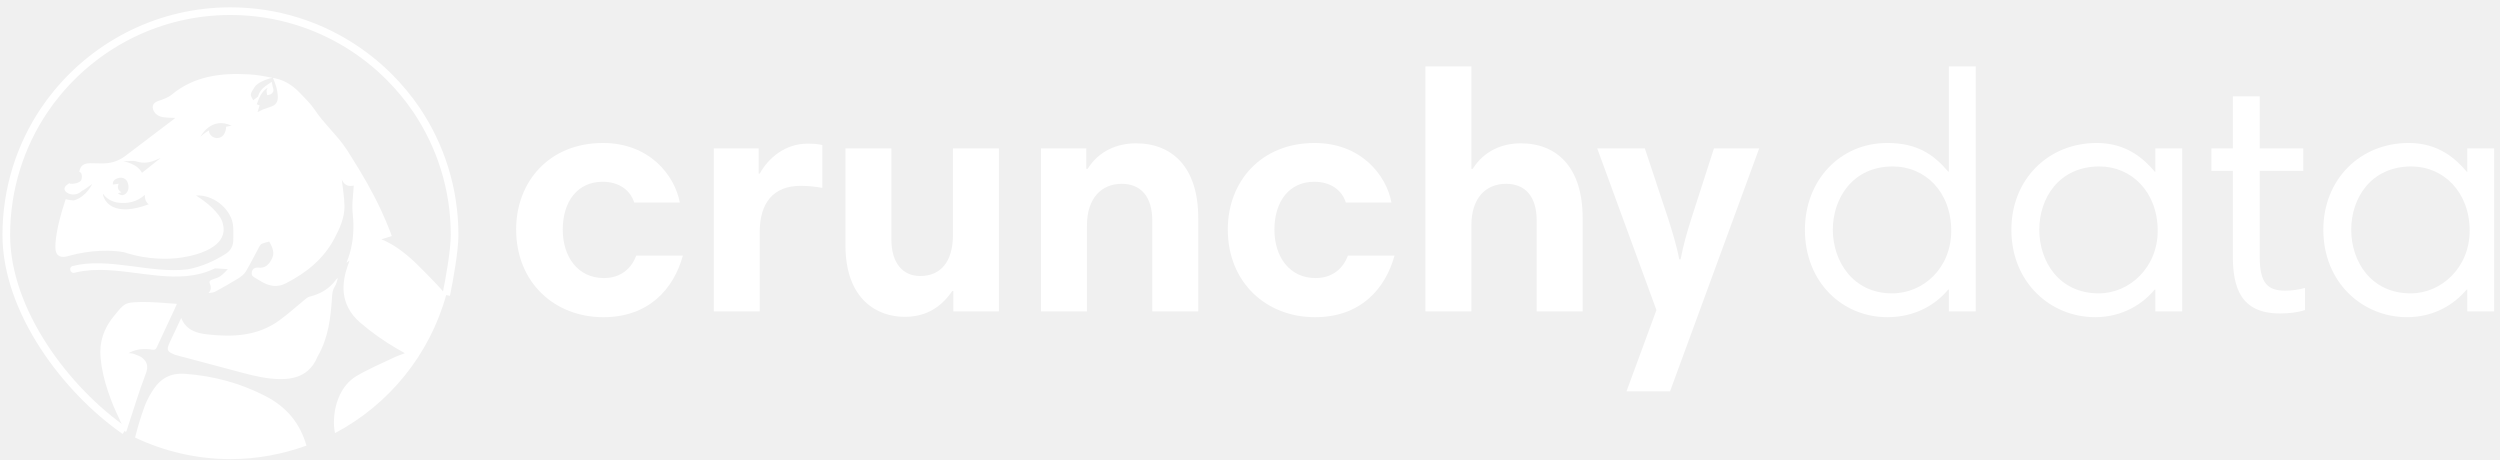
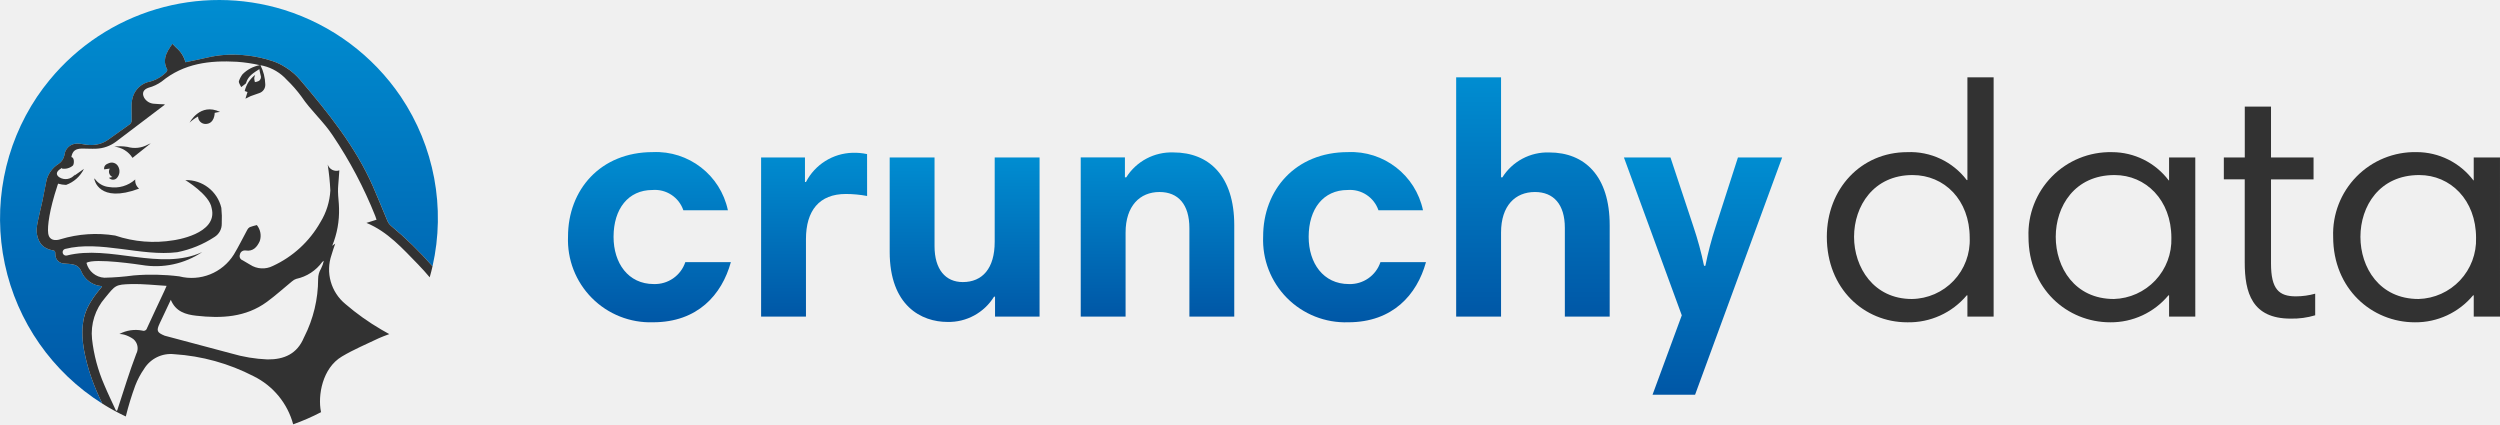
- <svg xmlns="http://www.w3.org/2000/svg" version="1.1" x="0px" y="0px" width="196px" height="36px" viewBox="-0.194 -0.575 196 36" enable-background="new -0.194 -0.575 196 36" xml:space="preserve">
+ <svg xmlns="http://www.w3.org/2000/svg" xmlns:xlink="http://www.w3.org/1999/xlink" width="343.188" height="58.246" viewBox="0 0 343.188 58.246">
  <defs>
- </defs>
-   <path fill="#FFFFFF" d="M30.521,17.933c-0.038-0.11-0.07-0.21-0.108-0.307c-0.219-0.571-0.458-1.131-0.713-1.682  c-0.672-1.448-1.468-2.83-2.326-4.181c-0.122-0.192-0.237-0.386-0.361-0.576c-0.395-0.604-0.872-1.138-1.346-1.675  c-0.414-0.469-0.826-0.94-1.175-1.463c-0.328-0.491-0.763-0.914-1.176-1.343c-0.523-0.545-1.144-0.965-1.887-1.128  c-0.075-0.016-0.151-0.028-0.226-0.043c0.076,0.169,0.141,0.336,0.198,0.503c0.063,0.186,0.114,0.371,0.145,0.56  c0.026,0.154,0.044,0.31,0.042,0.469c-0.001,0.168-0.04,0.313-0.12,0.431c-0.079,0.118-0.198,0.209-0.359,0.269  c-0.209,0.077-0.42,0.148-0.696,0.244l-0.416,0.206c0.055-0.179,0.108-0.353,0.164-0.535c-0.028-0.01-0.11-0.039-0.224-0.08  c0.178-0.503,0.362-0.983,0.843-1.295c-0.027,0.087-0.074,0.172-0.077,0.259c-0.002,0.107,0.033,0.214,0.052,0.321  c0.096-0.025,0.206-0.028,0.286-0.079c0.155-0.1,0.249-0.237,0.181-0.446c-0.019-0.058-0.031-0.12-0.044-0.183  c-0.007-0.035-0.017-0.072-0.023-0.109c-0.013-0.072-0.026-0.145-0.042-0.227c-0.341,0.219-0.667,0.415-0.879,0.717  c-0.071,0.101-0.129,0.214-0.17,0.343c-0.012,0.037-0.022,0.083-0.049,0.106c-0.116,0.097-0.238,0.187-0.358,0.279  c-0.068-0.16-0.211-0.334-0.185-0.477c0.037-0.204,0.197-0.385,0.293-0.555c0.281-0.445,1.188-0.684,1.387-0.731  c-0.604-0.126-1.214-0.235-1.826-0.27c-2.182-0.124-4.275,0.118-6.054,1.586c-0.289,0.239-0.682,0.375-1.047,0.495  c-0.405,0.134-0.561,0.418-0.359,0.8c0.043,0.082,0.095,0.151,0.154,0.209c0.175,0.174,0.412,0.25,0.667,0.28  c0.274,0.033,0.551,0.03,0.83,0.042v0.001c-0.012,0.024-0.015,0.047-0.028,0.057c-1.292,0.981-2.581,1.965-3.877,2.94  C9.14,12.02,8.598,12.207,8.01,12.232H8.009c-0.37,0.016-0.742-0.013-1.112-0.011c-0.558,0.002-0.788,0.198-0.875,0.681  c0.128,0.015,0.186,0.148,0.2,0.296c0.013,0.148-0.019,0.31-0.071,0.381c-0.123,0.167-0.413,0.243-0.659,0.255  c-0.083,0.004-0.16,0.001-0.225-0.008c-0.005-0.02,0.008-0.039,0.006-0.059C5.207,13.811,5.14,13.853,5.076,13.9  c-0.139,0.102-0.21,0.211-0.215,0.318c-0.005,0.107,0.056,0.21,0.182,0.3c0.203,0.143,0.447,0.184,0.678,0.141  c0.23-0.043,0.447-0.171,0.594-0.364l-0.056,0.102l0.777-0.545H7.035h0.001c0,0-0.18,0.39-0.552,0.753  C6.336,14.75,6.156,14.89,5.944,15c-0.105,0.055-0.219,0.102-0.341,0.138c-0.19-0.006-0.351-0.031-0.465-0.055  c-0.114-0.023-0.18-0.046-0.18-0.046C4.937,15.099,4.92,15.155,4.9,15.215c-0.005,0-0.01,0.001-0.016,0.001l0.01,0.019  c-0.625,1.884-0.807,3.233-0.729,3.797c0.028,0.198,0.103,0.326,0.201,0.407c0.294,0.243,0.79,0.06,0.79,0.06  c0.948-0.268,1.801-0.376,2.498-0.407c0.232-0.011,0.447-0.012,0.642-0.009c0.39,0.008,0.701,0.038,0.914,0.066  c0.214,0.028,0.33,0.054,0.33,0.054c0.964,0.319,1.865,0.452,2.615,0.493c1.25,0.069,2.079-0.115,2.079-0.115  s0.126-0.017,0.327-0.058c0.336-0.068,0.881-0.204,1.4-0.443c0.207-0.095,0.411-0.207,0.595-0.337  c0.552-0.391,0.93-0.95,0.728-1.737c-0.049-0.34-0.286-0.686-0.576-1.006c-0.169-0.187-0.352-0.367-0.539-0.525  c-0.255-0.214-0.504-0.395-0.69-0.522c-0.186-0.128-0.308-0.201-0.308-0.201c0.645-0.046,1.32,0.2,1.857,0.613  c0.241,0.185,0.447,0.407,0.618,0.648c0.211,0.297,0.363,0.625,0.416,0.969c0.064,0.411,0.031,0.838,0.033,1.257  c0.002,0.469-0.208,0.84-0.593,1.085c-0.922,0.587-1.914,1.017-2.976,1.215c-1.447,0.182-2.995-0.062-4.535-0.263  s-3.072-0.355-4.488,0.005c-0.043,0.011-0.078,0.029-0.106,0.051c-0.112,0.09-0.112,0.258-0.035,0.371  c0.038,0.057,0.096,0.1,0.168,0.111c0.036,0.006,0.076,0.005,0.119-0.006c0.219-0.057,0.442-0.1,0.666-0.133  c0.047-0.008,0.095-0.01,0.142-0.016c0.178-0.022,0.357-0.044,0.538-0.055c0.033-0.002,0.067-0.001,0.101-0.003  c0.196-0.011,0.394-0.017,0.593-0.016c0.001,0,0.001,0,0.002,0c2.955,0.023,6.118,1.199,8.835-0.059l-0.001,0.001  c0.049-0.023,0.099-0.039,0.148-0.063c0.326,0.022,0.651,0.04,1,0.061c-0.178,0.172-0.358,0.392-0.583,0.547  c-0.187,0.13-0.426,0.188-0.645,0.269c-0.142,0.054-0.265,0.127-0.193,0.297c0.115,0.27,0.122,0.519-0.096,0.764  c0.199-0.026,0.384-0.036,0.531-0.116c0.591-0.321,1.179-0.65,1.75-1.004c0.236-0.146,0.492-0.325,0.631-0.554  c0.387-0.643,0.715-1.319,1.073-1.979c0.047-0.086,0.118-0.183,0.202-0.218c0.177-0.074,0.37-0.111,0.571-0.167  c0.168,0.3,0.321,0.598,0.317,0.912c0,0.013,0.005,0.024,0.004,0.037c-0.006,0.108-0.032,0.221-0.084,0.336  c-0.217,0.471-0.531,0.854-1.143,0.752c-0.01-0.002-0.02,0.002-0.029,0.002c-0.213,0.011-0.356,0.08-0.422,0.32  c-0.029,0.104-0.023,0.185,0.002,0.252c0.034,0.088,0.105,0.154,0.213,0.214c0.129,0.072,0.255,0.147,0.381,0.225  c0.074,0.044,0.149,0.089,0.224,0.132c0.148,0.082,0.296,0.15,0.445,0.2c0.149,0.049,0.299,0.081,0.451,0.093  c0.303,0.024,0.61-0.033,0.922-0.192c1.602-0.814,2.965-1.9,3.822-3.512c0.105-0.198,0.208-0.399,0.303-0.604  c0.095-0.204,0.182-0.411,0.256-0.623c0.147-0.423,0.241-0.861,0.239-1.32c0-0.025-0.005-0.049-0.006-0.074  c-0.012-0.67-0.134-1.339-0.207-2.014c0.041,0.096,0.091,0.181,0.149,0.252c0.176,0.213,0.431,0.307,0.787,0.22  c-0.017,0.24-0.031,0.433-0.044,0.626c-0.023,0.36-0.068,0.72-0.063,1.079c0.003,0.22,0.022,0.439,0.041,0.658  c0.019,0.219,0.038,0.438,0.042,0.657c0.014,1.022-0.123,2.023-0.547,3.035c0.058-0.041,0.1-0.072,0.138-0.099  c0.037-0.027,0.07-0.051,0.105-0.075c-0.105,0.312-0.219,0.603-0.298,0.901c-0.1,0.384-0.159,0.755-0.172,1.111  c0,0.006,0.001,0.012,0.001,0.018c-0.019,0.611,0.109,1.183,0.39,1.713c0.209,0.393,0.498,0.765,0.898,1.108  c0.901,0.775,1.862,1.454,2.885,2.051c0.2,0.117,0.403,0.23,0.635,0.362c-0.153,0.061-0.3,0.111-0.44,0.163  c-0.14,0.052-0.275,0.105-0.405,0.168c-0.992,0.478-2.016,0.904-2.96,1.465c-0.591,0.353-1.011,0.88-1.293,1.472  c-0.093,0.197-0.172,0.401-0.236,0.608c-0.128,0.414-0.199,0.839-0.221,1.242c-0.023,0.402,0.003,0.783,0.067,1.107  c0.003,0.014,0.01,0.023,0.015,0.036c4.219-2.232,7.408-6.133,8.712-10.823c-0.297-0.354-0.603-0.7-0.928-1.031  c-0.935-0.953-1.838-1.957-2.955-2.697c-0.372-0.247-0.769-0.464-1.198-0.641C29.969,18.106,30.237,18.022,30.521,17.933   M8.658,13.896c-0.034-0.293,0.155-0.42,0.38-0.499c0.233-0.081,0.453-0.042,0.607,0.088c0.051,0.043,0.095,0.096,0.13,0.159  c0.017,0.029,0.022,0.063,0.035,0.094c0.126,0.303,0.083,0.66-0.131,0.854c-0.098,0.088-0.197,0.135-0.301,0.133  c-0.053,0-0.106-0.013-0.161-0.038c-0.055-0.025-0.112-0.063-0.171-0.115c0.104-0.023,0.169-0.038,0.28-0.063  c-0.194-0.123-0.295-0.27-0.276-0.465c0.007-0.065,0.027-0.135,0.061-0.212c-0.088,0.013-0.164,0.024-0.237,0.034  C8.801,13.876,8.732,13.886,8.658,13.896z M8.323,12.489L8.323,12.489c-0.001,0.001-0.002,0.002-0.003,0.003l-0.007-0.001  C8.317,12.49,8.319,12.489,8.323,12.489 M9.924,15.823c-0.281,0.026-0.524,0.016-0.735-0.017c-0.21-0.034-0.387-0.092-0.537-0.165  c-0.298-0.146-0.485-0.35-0.6-0.531c-0.145-0.227-0.177-0.419-0.177-0.419l0.013-0.074c0.147,0.23,0.369,0.416,0.646,0.543  c0.16,0.073,0.334,0.131,0.534,0.154c0.188,0.022,0.373,0.03,0.555,0.021c0.364-0.018,0.713-0.103,1.046-0.284  c0.167-0.09,0.329-0.205,0.487-0.346c-0.004,0.348,0.105,0.584,0.309,0.736C10.854,15.669,10.346,15.785,9.924,15.823   M10.941,12.972c-0.205-0.36-0.516-0.584-0.887-0.731c-0.18-0.072-0.37-0.132-0.577-0.17c0.175,0,0.358-0.021,0.536-0.029  c0.089-0.004,0.177-0.005,0.263,0.002c0.086,0.006,0.17,0.019,0.25,0.044c0.148,0.047,0.292,0.074,0.431,0.085  c0.14,0.011,0.277,0.006,0.412-0.012c0.134-0.019,0.266-0.051,0.398-0.094c0.131-0.042,0.262-0.096,0.393-0.157  c0.078-0.036,0.158-0.068,0.248-0.106C11.915,12.196,11.432,12.581,10.941,12.972 M17.535,9.359c0,0,0.008,0.903-0.762,0.892  c-0.41-0.051-0.612-0.395-0.574-0.6c-0.155,0.08-0.399,0.231-0.68,0.493c0,0,0.834-1.631,2.447-0.861  C17.966,9.283,17.734,9.306,17.535,9.359" />
-   <path fill="#FFFFFF" d="M7.694,27.514c0.085,0.864,0.283,1.696,0.551,2.509c0.069,0.212,0.143,0.423,0.223,0.632  c0.069,0.184,0.136,0.368,0.212,0.551c0.081,0.192,0.17,0.384,0.256,0.575c0.225,0.499,0.458,0.995,0.686,1.493  c0.031-0.01,0.062-0.02,0.093-0.029c0.017-0.055,0.034-0.108,0.052-0.162c0.484-1.462,0.925-2.941,1.475-4.378  c0.049-0.131,0.081-0.25,0.096-0.361c0.028-0.222-0.013-0.411-0.12-0.582c-0.054-0.086-0.124-0.167-0.211-0.246  c-0.097-0.089-0.219-0.152-0.348-0.206c-0.129-0.054-0.266-0.099-0.393-0.151c-0.055-0.021-0.117-0.028-0.186-0.034  c-0.058-0.005-0.121-0.008-0.192-0.017H9.887c0.462-0.248,0.919-0.335,1.379-0.318c0.153,0.005,0.307,0.021,0.461,0.047  c0.203,0.034,0.291-0.006,0.376-0.192c0.458-1.003,0.931-2,1.398-2.999c0.048-0.102,0.09-0.208,0.172-0.399  c-0.458-0.026-0.901-0.064-1.338-0.096c-0.047-0.004-0.096-0.005-0.143-0.009c-0.455-0.03-0.903-0.052-1.349-0.04  c-0.809,0.023-1.106,0.054-1.417,0.321c-0.124,0.105-0.251,0.251-0.414,0.447c-0.081,0.098-0.172,0.209-0.275,0.335  c-0.599,0.729-0.955,1.52-1.044,2.399C7.664,26.896,7.664,27.201,7.694,27.514" />
-   <path fill="#FFFFFF" d="M12.977,26.623c-0.073,0.301,0.074,0.424,0.54,0.619l5.343,1.423c0.955,0.251,1.916,0.471,2.911,0.482  c0.5,0.007,0.96-0.055,1.369-0.201c0.272-0.099,0.522-0.235,0.745-0.416c0.335-0.272,0.61-0.644,0.813-1.135  c0.007-0.018,0.016-0.035,0.026-0.053c0.833-1.439,1.014-3.038,1.115-4.654c0.019-0.296,0.057-0.569,0.232-0.828  c0.109-0.16,0.138-0.375,0.224-0.629c-0.042,0.03-0.069,0.049-0.088,0.062c-0.019,0.012-0.029,0.02-0.036,0.03  c-0.517,0.729-1.233,1.147-2.089,1.359c-0.123,0.031-0.241,0.117-0.343,0.2c-0.673,0.548-1.316,1.136-2.016,1.648  c-0.426,0.312-0.868,0.552-1.323,0.732s-0.922,0.301-1.398,0.376s-0.962,0.104-1.453,0.101c-0.009,0-0.019-0.001-0.028-0.001  c-0.461-0.005-0.928-0.039-1.397-0.091c-0.021-0.003-0.042-0.004-0.063-0.006c-0.014-0.002-0.029-0.004-0.043-0.006  c-0.197-0.022-0.392-0.054-0.58-0.1c-0.303-0.075-0.586-0.19-0.831-0.376s-0.45-0.442-0.595-0.8  c-0.311,0.658-0.605,1.273-0.893,1.893C13.05,26.403,13.001,26.522,12.977,26.623" />
-   <path fill="#FFFFFF" d="M12.896,28.973c-0.201,0.1-0.387,0.227-0.558,0.383c-0.171,0.154-0.328,0.338-0.47,0.549  c-0.281,0.417-0.537,0.869-0.711,1.34c-0.152,0.41-0.29,0.823-0.417,1.237c-0.126,0.415-0.241,0.831-0.345,1.249  c2.271,1.07,4.799,1.688,7.478,1.688c2.095,0,4.096-0.386,5.959-1.059c-0.495-1.726-1.529-3.005-3.173-3.861  c-1.005-0.521-2.04-0.925-3.104-1.217c-1.065-0.292-2.16-0.474-3.284-0.553C13.756,28.693,13.297,28.776,12.896,28.973" />
-   <path fill="none" d="M8.514,32.701c-0.321-0.656-0.612-1.323-0.854-2.009c-0.264-0.749-0.475-1.519-0.619-2.313" />
-   <path fill="none" stroke="#FFFFFF" stroke-width="0.6" stroke-miterlimit="8" d="M34.788,22.557c0.24-1.162,0.659-3.479,0.659-4.712  c0-3.623-1.099-6.989-2.978-9.786c-0.631-0.931-1.348-1.799-2.14-2.591c-1.994-1.995-4.463-3.515-7.221-4.374  C21.453,0.578,19.695,0.3,17.873,0.3c-5.466,0-10.359,2.502-13.594,6.42C3.924,7.148,3.591,7.596,3.278,8.058  C1.397,10.855,0.3,14.222,0.3,17.845c0,5.983,4.719,12.18,9.288,15.353" />
-   <path fill="none" d="M7.041,28.378c-0.067-0.372-0.111-0.745-0.124-1.12c-0.012-0.374,0.005-0.749,0.06-1.126  c0.072-0.499,0.241-0.947,0.468-1.368c0.228-0.42,0.514-0.81,0.822-1.188c0.067-0.083,0.136-0.165,0.204-0.249  c0.005-0.006,0.004-0.019,0.013-0.058c-0.794-0.103-1.368-0.486-1.671-1.222c-0.13-0.314-0.361-0.448-0.633-0.515  c-0.091-0.022-0.186-0.036-0.284-0.048c-0.165-0.02-0.333-0.012-0.497-0.037c-0.312-0.049-0.526-0.217-0.613-0.477  c-0.028-0.087-0.043-0.184-0.043-0.29c0.001-0.154-0.009-0.258-0.196-0.287c-0.289-0.048-0.522-0.146-0.706-0.279  c-0.093-0.067-0.173-0.144-0.242-0.227c-0.087-0.105-0.151-0.226-0.205-0.35c-0.113-0.263-0.16-0.556-0.148-0.846  c0.001-0.002,0-0.005,0-0.008c0.005-0.107,0.017-0.214,0.036-0.316c0.117-0.651,0.289-1.293,0.426-1.94  c0.116-0.543,0.215-1.09,0.324-1.634c0.12-0.595,0.505-1.007,0.976-1.341c0.129-0.091,0.23-0.192,0.307-0.309  c0.077-0.116,0.13-0.248,0.163-0.399c0.116-0.532,0.396-0.831,0.833-0.903c0.146-0.023,0.31-0.022,0.491,0.005  c0.135,0.021,0.268,0.053,0.404,0.068c0.16,0.019,0.318,0.028,0.473,0.024c0.465-0.012,0.905-0.134,1.31-0.428  c0.585-0.424,1.184-0.83,1.766-1.258c0.074-0.054,0.117-0.195,0.119-0.297c0.009-0.419-0.019-0.84-0.004-1.26  c0.009-0.246,0.047-0.469,0.114-0.67c0.201-0.603,0.662-1.002,1.374-1.181c0.501-0.126,0.911-0.393,1.278-0.737  c0.029-0.027,0.057-0.074,0.075-0.12c0.018-0.046,0.026-0.092,0.012-0.117c-0.139-0.255-0.191-0.497-0.181-0.729  c0.007-0.155,0.041-0.306,0.094-0.453c0.08-0.222,0.205-0.438,0.347-0.651c0.043-0.065,0.089-0.128,0.157-0.223  c0.103,0.111,0.212,0.217,0.318,0.325c0.32,0.321,0.624,0.651,0.726,1.156c0.587-0.126,1.187-0.246,1.783-0.383  c0.441-0.102,0.88-0.169,1.317-0.204c1.313-0.104,2.61,0.083,3.887,0.491c0.359,0.114,0.691,0.28,1.005,0.473  c0.264,0.162,0.518,0.34,0.749,0.55c0.168,0.153,0.327,0.318,0.476,0.494c0.281,0.331,0.561,0.662,0.839,0.995  c0.555,0.667,1.1,1.34,1.625,2.027c0.262,0.344,0.519,0.691,0.77,1.043c0.501,0.703,0.976,1.424,1.414,2.171  c0.439,0.746,0.84,1.518,1.193,2.322c0.4,0.911,0.763,1.839,1.154,2.755c0.062,0.144,0.162,0.289,0.281,0.389  c1.2,1.006,2.323,2.082,3.339,3.254" />
-   <path fill="#FFFFFF" d="M53.103,15.303h-3.574c-0.321-0.987-1.201-1.627-2.481-1.627c-1.948,0-3.122,1.521-3.122,3.761  c0,2.107,1.174,3.788,3.228,3.788c1.387,0,2.188-0.826,2.534-1.76h3.655c-0.72,2.614-2.668,4.828-6.242,4.828  c-3.788,0-6.829-2.694-6.829-6.883c0-3.734,2.587-6.775,6.802-6.775C50.729,10.635,52.703,13.168,53.103,15.303" />
-   <path fill="#FFFFFF" d="M64.276,14.155c-0.453-0.08-0.987-0.16-1.707-0.16c-2.134,0-3.201,1.334-3.201,3.628v6.216h-3.602V11.062  h3.521v1.974h0.081c0.693-1.254,2.027-2.348,3.734-2.348c0.507,0,0.827,0.027,1.174,0.107V14.155z" />
-   <path fill="#FFFFFF" d="M78.12,23.839h-3.575v-1.602h-0.08c-1.04,1.521-2.347,2.028-3.735,2.028c-2.08,0-4.641-1.281-4.641-5.629  v-7.576h3.601v7.123c0,1.867,0.881,2.881,2.267,2.881c1.574,0,2.561-1.094,2.561-3.228v-6.776h3.602V23.839z" />
-   <path fill="#FFFFFF" d="M81.423,11.062h3.548v1.6h0.106c0.881-1.413,2.322-2,3.789-2c2.881,0,4.882,1.92,4.882,5.842v7.336h-3.602  v-7.096c0-1.921-0.907-2.908-2.401-2.908c-1.574,0-2.721,1.121-2.721,3.255v6.749h-3.601V11.062z" />
-   <path fill="#FFFFFF" d="M108.897,15.303h-3.575c-0.32-0.987-1.2-1.627-2.481-1.627c-1.946,0-3.121,1.521-3.121,3.761  c0,2.107,1.175,3.788,3.229,3.788c1.387,0,2.188-0.826,2.534-1.76h3.653c-0.72,2.614-2.667,4.828-6.241,4.828  c-3.788,0-6.83-2.694-6.83-6.883c0-3.734,2.588-6.775,6.803-6.775C106.523,10.635,108.497,13.168,108.897,15.303" />
-   <path fill="#FFFFFF" d="M111.56,4.632h3.603v8.03h0.106c0.88-1.414,2.32-2.001,3.761-2.001c2.854,0,4.855,1.894,4.855,5.842v7.336  h-3.602v-7.123c0-1.893-0.906-2.88-2.401-2.88c-1.573,0-2.72,1.093-2.72,3.254v6.749h-3.603V4.632z" />
-   <path fill="#FFFFFF" d="M130.737,30.108h-3.415l2.348-6.375l-4.642-12.672h3.735l1.841,5.549c0.293,0.933,0.666,2.107,0.854,3.147  h0.106c0.241-1.227,0.48-2.027,0.828-3.147l1.787-5.549h3.547L130.737,30.108z" />
-   <path fill="#FFFFFF" d="M154.703,23.839h-2.108v-1.708h-0.053c-0.934,1.121-2.508,2.161-4.775,2.161  c-3.468,0-6.456-2.694-6.456-6.856c0-3.868,2.747-6.802,6.456-6.802c2.401,0,3.682,0.96,4.775,2.241h0.053V4.632h2.108V23.839z   M148.139,22.425c2.481,0,4.643-2.001,4.643-4.908c0-3.041-2.027-5.042-4.588-5.042c-3.122,0-4.695,2.481-4.695,4.961  C143.499,19.891,145.072,22.425,148.139,22.425" />
-   <path fill="#FFFFFF" d="M170.89,23.839h-2.108v-1.708h-0.052c-0.935,1.121-2.509,2.161-4.669,2.161  c-3.467,0-6.563-2.694-6.563-6.856c0-3.947,2.882-6.802,6.697-6.802c2.32,0,3.681,1.227,4.561,2.268h0.026v-1.841h2.108V23.839z   M164.355,22.425c2.4,0,4.615-2.028,4.615-4.908c0-3.041-2.055-5.042-4.562-5.042c-3.201,0-4.722,2.507-4.722,4.961  C159.686,19.891,161.207,22.425,164.355,22.425" />
-   <path fill="#FFFFFF" d="M173.18,11.062h1.682V6.979h2.107v4.082h3.414v1.761h-3.414v6.75c0,2.079,0.64,2.641,2,2.641  c0.533,0,1.068-0.08,1.547-0.214v1.733c-0.56,0.188-1.227,0.268-1.974,0.268c-3.094,0-3.681-2.081-3.681-4.508v-6.669h-1.682V11.062  z" />
-   <path fill="#FFFFFF" d="M195.347,23.839h-2.108v-1.708h-0.052c-0.935,1.121-2.509,2.161-4.669,2.161  c-3.468,0-6.563-2.694-6.563-6.856c0-3.947,2.882-6.802,6.697-6.802c2.32,0,3.681,1.227,4.561,2.268h0.026v-1.841h2.108V23.839z   M188.812,22.425c2.4,0,4.614-2.028,4.614-4.908c0-3.041-2.054-5.042-4.562-5.042c-3.201,0-4.722,2.507-4.722,4.961  C184.143,19.891,185.664,22.425,188.812,22.425" />
+     <linearGradient id="linear-gradient" x1="0.5" x2="0.5" y2="1" gradientUnits="objectBoundingBox">
+       <stop offset="0" stop-color="#008dd1" />
+       <stop offset="1" stop-color="#0057a6" />
+     </linearGradient>
+     <linearGradient id="linear-gradient-4" x1="0.5" y1="0" x2="0.5" y2="1" xlink:href="#linear-gradient" />
+   </defs>
+   <g id="Group_105" data-name="Group 105" transform="translate(-277.191 -348.029)">
+     <g id="Group_86" data-name="Group 86" transform="translate(277.191 348.03)">
+       <path id="Path_58" data-name="Path 58" d="M288.718,396.05a13.357,13.357,0,0,1-.21-1.915,10.835,10.835,0,0,1,.1-1.926,6.971,6.971,0,0,1,.8-2.341,13.361,13.361,0,0,1,1.407-2.032c.115-.145.232-.284.347-.426.011-.011.008-.033.025-.1a3.306,3.306,0,0,1-2.86-2.087,1.427,1.427,0,0,0-1.082-.88,3.844,3.844,0,0,0-.486-.082c-.281-.035-.568-.022-.849-.066a1.215,1.215,0,0,1-1.046-.814,1.491,1.491,0,0,1-.074-.494c0-.265-.016-.442-.336-.494a2.786,2.786,0,0,1-1.207-.475,2.179,2.179,0,0,1-.765-.986,3.342,3.342,0,0,1-.254-1.445v-.014a3.883,3.883,0,0,1,.063-.541c.2-1.114.494-2.213.729-3.319.2-.929.366-1.863.552-2.794a3.712,3.712,0,0,1,1.672-2.292,1.9,1.9,0,0,0,.8-1.213,1.731,1.731,0,0,1,1.426-1.543,2.694,2.694,0,0,1,.836.008c.232.035.462.09.694.117a5.775,5.775,0,0,0,.808.038,3.871,3.871,0,0,0,2.24-.729c1-.727,2.024-1.42,3.021-2.152a.716.716,0,0,0,.2-.508c.016-.718-.033-1.437-.008-2.155a4.126,4.126,0,0,1,.2-1.147,3.063,3.063,0,0,1,2.349-2.019A4.927,4.927,0,0,0,300,357.962a.627.627,0,0,0,.128-.2.274.274,0,0,0,.019-.2,2.325,2.325,0,0,1-.309-1.246,2.634,2.634,0,0,1,.158-.776,5.362,5.362,0,0,1,.6-1.112c.074-.112.153-.219.268-.383.175.191.361.372.544.555a3.857,3.857,0,0,1,1.243,1.978c1-.213,2.029-.418,3.048-.656a15.409,15.409,0,0,1,2.253-.347,17.268,17.268,0,0,1,6.646.838,7.727,7.727,0,0,1,1.718.809,8.3,8.3,0,0,1,1.281.942,9.135,9.135,0,0,1,.814.844c.481.565.961,1.134,1.434,1.7.951,1.139,1.882,2.292,2.781,3.466q.672.881,1.317,1.784c.858,1.2,1.669,2.437,2.42,3.712a38.3,38.3,0,0,1,2.038,3.972c.686,1.56,1.306,3.147,1.975,4.712a1.821,1.821,0,0,0,.481.666,50.2,50.2,0,0,1,5.709,5.564,29.889,29.889,0,0,0-4.354-23.286A30.278,30.278,0,0,0,316.2,349.388a30.13,30.13,0,0,0-32.2,9.62q-.91,1.1-1.713,2.289a30.019,30.019,0,0,0,8.957,42.144,32.075,32.075,0,0,1-1.461-3.436A25.4,25.4,0,0,1,288.718,396.05Z" transform="translate(-277.191 -348.03)" fill="url(#linear-gradient)" />
+       <g id="Group_85" data-name="Group 85" transform="translate(5.034 6.012)">
+         <path id="Path_59" data-name="Path 59" d="M281.956,356.993l-.022.128s.568,3.363,6.138,1.281a1.435,1.435,0,0,1-.527-1.256,4.3,4.3,0,0,1-3.57,1.041A2.672,2.672,0,0,1,281.956,356.993Z" transform="translate(-274.013 -338.522)" fill="#323232" />
+         <path id="Path_60" data-name="Path 60" d="M282.208,355.664l.012,0,0,0Z" transform="translate(-273.538 -340.828)" fill="#323232" />
+         <path id="Path_61" data-name="Path 61" d="M284.174,358.319a1.356,1.356,0,0,0,.167-1.622,1,1,0,0,0-1.262-.421c-.385.134-.707.352-.65.852l.773-.109a.821.821,0,0,0,.369,1.158l-.478.109A.721.721,0,0,0,284.174,358.319Z" transform="translate(-273.168 -339.89)" fill="#323232" />
+         <path id="Path_62" data-name="Path 62" d="M287.528,355.415a3.686,3.686,0,0,1-2.794.306,6.253,6.253,0,0,0-1.8-.033,3.358,3.358,0,0,1,2.5,1.543l2.51-2C287.8,355.3,287.659,355.352,287.528,355.415Z" transform="translate(-272.278 -341.572)" fill="#323232" />
+         <path id="Path_63" data-name="Path 63" d="M327.66,375.208a1.821,1.821,0,0,1-.481-.666c-.669-1.565-1.289-3.152-1.975-4.712a38.3,38.3,0,0,0-2.038-3.972c-.751-1.276-1.562-2.51-2.42-3.712q-.643-.9-1.317-1.784c-.9-1.175-1.83-2.327-2.781-3.466-.473-.568-.953-1.136-1.434-1.7a9.138,9.138,0,0,0-.814-.844,8.3,8.3,0,0,0-1.281-.942,7.722,7.722,0,0,0-1.718-.809,17.268,17.268,0,0,0-6.646-.839,15.413,15.413,0,0,0-2.253.347c-1.019.238-2.046.442-3.048.656a3.858,3.858,0,0,0-1.243-1.978c-.183-.183-.369-.363-.544-.555-.115.164-.194.27-.268.382a5.363,5.363,0,0,0-.6,1.112,2.631,2.631,0,0,0-.159.776,2.325,2.325,0,0,0,.309,1.246.273.273,0,0,1-.019.2.625.625,0,0,1-.128.2,4.927,4.927,0,0,1-2.188,1.262,3.063,3.063,0,0,0-2.349,2.019,4.127,4.127,0,0,0-.2,1.147c-.025.718.025,1.437.008,2.155a.716.716,0,0,1-.2.508c-1,.732-2.021,1.426-3.021,2.152a3.871,3.871,0,0,1-2.24.729,5.794,5.794,0,0,1-.808-.038c-.232-.027-.462-.082-.694-.117a2.709,2.709,0,0,0-.839-.008,1.731,1.731,0,0,0-1.423,1.543,1.9,1.9,0,0,1-.8,1.213,3.712,3.712,0,0,0-1.672,2.292c-.186.931-.355,1.865-.552,2.794-.235,1.106-.53,2.2-.729,3.319a3.889,3.889,0,0,0-.063.541v.014a3.341,3.341,0,0,0,.254,1.445,2.363,2.363,0,0,0,.352.6,2.3,2.3,0,0,0,.41.388,2.811,2.811,0,0,0,1.21.475c.32.052.336.23.336.495a1.489,1.489,0,0,0,.074.494,1.215,1.215,0,0,0,1.046.814c.281.044.568.03.849.066a3.852,3.852,0,0,1,.486.082,1.427,1.427,0,0,1,1.082.88A3.306,3.306,0,0,0,288,383.5c-.016.068-.014.09-.025.1-.115.142-.232.281-.347.426a13.357,13.357,0,0,0-1.407,2.032,6.972,6.972,0,0,0-.8,2.341,10.839,10.839,0,0,0-.1,1.926,13.367,13.367,0,0,0,.21,1.915,25.4,25.4,0,0,0,1.06,3.955,32.056,32.056,0,0,0,1.461,3.436,30,30,0,0,0,3.218,1.759,39.614,39.614,0,0,1,1.3-4.25,10.964,10.964,0,0,1,1.215-2.292,4.3,4.3,0,0,1,4.108-2.01,27.623,27.623,0,0,1,10.926,3.027,10.362,10.362,0,0,1,5.427,6.6,29.763,29.763,0,0,0,3.835-1.672.423.423,0,0,1-.025-.063c-.443-2.221.186-5.974,2.879-7.574,1.612-.962,3.365-1.691,5.061-2.507.445-.213.921-.363,1.445-.565-.4-.227-.743-.418-1.087-.617a33.13,33.13,0,0,1-4.933-3.51,6.137,6.137,0,0,1-1.909-6.755c.134-.511.331-1.008.508-1.543l-.415.3a12.617,12.617,0,0,0,.934-5.19c-.011-.748-.128-1.5-.139-2.248-.011-.615.066-1.229.107-1.846.022-.328.046-.658.076-1.071a1.259,1.259,0,0,1-1.6-.806,34.589,34.589,0,0,1,.366,3.57,9.259,9.259,0,0,1-1.366,4.354,14.428,14.428,0,0,1-6.534,6.006,3.115,3.115,0,0,1-3.111-.172c-.347-.2-.685-.415-1.035-.609a.609.609,0,0,1-.366-.8.675.675,0,0,1,.721-.546.3.3,0,0,1,.049,0c1.046.172,1.584-.481,1.953-1.287a2.324,2.324,0,0,0-.4-2.2,8.136,8.136,0,0,0-.975.287.843.843,0,0,0-.344.371c-.615,1.128-1.175,2.286-1.838,3.382a6.836,6.836,0,0,1-7.5,3,30.281,30.281,0,0,0-6.242-.128,36.163,36.163,0,0,1-4.034.317,2.68,2.68,0,0,1-2.458-2.038c1.093-.716,7.607.292,7.607.292a11.461,11.461,0,0,0,8.282-1.778c-5.739,2.655-12.641-1.041-18.6.478a.468.468,0,0,1-.249-.9c4.84-1.235,10.478,1.06,15.43.442a14.459,14.459,0,0,0,5.089-2.079,2.091,2.091,0,0,0,1.013-1.855,14.485,14.485,0,0,0-.055-2.152,4.949,4.949,0,0,0-4.944-3.813s3.346,2.016,3.614,3.857c.92,3.587-5.217,4.4-5.217,4.4a16.547,16.547,0,0,1-8.028-.645,16.647,16.647,0,0,0-7.5.505s-1.505.56-1.694-.8c-.134-.964.178-3.272,1.246-6.493l-.016-.035h.027c.036-.1.063-.2.1-.3a4.209,4.209,0,0,0,1.1.172,4.4,4.4,0,0,0,2.45-2.2l-1.328.934.1-.175a1.609,1.609,0,0,1-2.174.38c-.432-.306-.421-.707.055-1.054.109-.082.224-.153.339-.229,0,.035-.022.068-.011.1a1.815,1.815,0,0,0,1.511-.423c.178-.24.218-1.106-.219-1.155.148-.825.541-1.161,1.494-1.166.634,0,1.27.049,1.9.019a4.827,4.827,0,0,0,2.74-.97c2.215-1.666,4.422-3.349,6.629-5.026.025-.019.03-.057.049-.1-.478-.022-.951-.016-1.418-.074a1.678,1.678,0,0,1-1.407-.836c-.344-.656-.077-1.139.615-1.368a5.474,5.474,0,0,0,1.792-.847c3.043-2.51,6.621-2.925,10.352-2.712a21.265,21.265,0,0,1,3.122.462,4.511,4.511,0,0,0-2.371,1.251,3.326,3.326,0,0,0-.5.948c-.044.246.2.544.317.817.2-.159.415-.311.612-.478a.41.41,0,0,0,.085-.18c.284-.885,1.016-1.311,1.794-1.814a8.908,8.908,0,0,0,.186.888.61.61,0,0,1-.309.762,1.745,1.745,0,0,1-.489.136,2.949,2.949,0,0,1-.09-.549,1.819,1.819,0,0,1,.131-.443,3.906,3.906,0,0,0-1.439,2.215l.382.137-.281.915.713-.352c.47-.167.833-.287,1.188-.418a1.189,1.189,0,0,0,.822-1.2,6.217,6.217,0,0,0-.661-2.622c.128.027.259.046.388.076a6.384,6.384,0,0,1,3.226,1.926,17.43,17.43,0,0,1,2.013,2.3c1.281,1.918,3.046,3.431,4.31,5.365a58.681,58.681,0,0,1,5.815,11.011c.063.169.117.339.183.527l-1.39.437c2.936,1.207,4.969,3.532,7.1,5.706.555.568,1.079,1.161,1.587,1.765.139-.5.276-1,.388-1.511A50.2,50.2,0,0,0,327.66,375.208ZM300.954,387.56c3.417.385,6.766.235,9.683-1.9,1.2-.877,2.3-1.882,3.447-2.819a1.623,1.623,0,0,1,.587-.341,5.927,5.927,0,0,0,3.57-2.327,1.654,1.654,0,0,1,.213-.156,4.778,4.778,0,0,1-.382,1.074,2.705,2.705,0,0,0-.4,1.418,17.6,17.6,0,0,1-1.907,7.96c-.016.03-.033.06-.046.09-.926,2.24-2.726,3.024-5,3a20.479,20.479,0,0,1-4.977-.825l-9.14-2.434c-1.063-.445-1.155-.672-.68-1.691.492-1.057.994-2.109,1.527-3.237C298.111,387,299.5,387.4,300.954,387.56ZM288.428,385.1c1.42-1.726,1.39-1.825,3.6-1.887,1.573-.044,3.155.15,4.84.246-.142.33-.213.511-.3.686-.8,1.707-1.606,3.412-2.39,5.127a.484.484,0,0,1-.642.328,4.737,4.737,0,0,0-3.147.467,2.786,2.786,0,0,1,.647.087,4.225,4.225,0,0,1,1.267.609,1.641,1.641,0,0,1,.4,2.035c-.94,2.456-1.7,4.985-2.524,7.487-.03.09-.057.183-.087.276l-.158.052c-.541-1.177-1.112-2.344-1.612-3.54a21.843,21.843,0,0,1-1.688-6.31A7.45,7.45,0,0,1,288.428,385.1Z" transform="translate(-279.034 -350.231)" fill="#323232" />
+         <path id="Path_64" data-name="Path 64" d="M286.72,355.35a5.357,5.357,0,0,1,1.161-.844,1.033,1.033,0,0,0,.983,1.027c1.316.019,1.3-1.524,1.3-1.524a5.119,5.119,0,0,1,.735-.131C288.146,352.561,286.72,355.35,286.72,355.35Z" transform="translate(-265.726 -344.528)" fill="#323232" />
+       </g>
+     </g>
+     <g id="Group_87" data-name="Group 87" transform="translate(355.171 358.645)">
+       <path id="Path_65" data-name="Path 65" d="M324.159,362.484h-6.113A4.13,4.13,0,0,0,313.8,359.7c-3.33,0-5.337,2.6-5.337,6.433,0,3.606,2.008,6.479,5.52,6.479a4.407,4.407,0,0,0,4.332-3.01h6.252c-1.232,4.469-4.564,8.257-10.675,8.257a11.309,11.309,0,0,1-11.68-11.773c0-6.386,4.425-11.587,11.633-11.587A10.077,10.077,0,0,1,324.159,362.484Z" transform="translate(-302.217 -344.235)" fill="url(#linear-gradient)" />
+       <path id="Path_66" data-name="Path 66" d="M326.47,360.464a15.843,15.843,0,0,0-2.92-.276c-3.649,0-5.474,2.284-5.474,6.206v10.631h-6.157V355.173h6.02v3.373h.137a7.441,7.441,0,0,1,6.389-4.013,8.36,8.36,0,0,1,2,.18Z" transform="translate(-285.418 -344.176)" fill="url(#linear-gradient)" />
+       <path id="Path_67" data-name="Path 67" d="M338.955,376.62h-6.113v-2.74h-.137a7.3,7.3,0,0,1-6.386,3.469c-3.559,0-7.938-2.191-7.938-9.626V354.768h6.157v12.18c0,3.193,1.508,4.928,3.879,4.928,2.691,0,4.379-1.871,4.379-5.52V354.768h6.16Z" transform="translate(-274.229 -343.771)" fill="url(#linear-gradient-4)" />
+       <path id="Path_68" data-name="Path 68" d="M327.982,355.2h6.067v2.734h.183a7.347,7.347,0,0,1,6.476-3.42c4.928,0,8.35,3.283,8.35,9.992v12.546H342.9V364.919c0-3.286-1.551-4.971-4.105-4.971-2.691,0-4.655,1.915-4.655,5.564v11.543h-6.157Z" transform="translate(-257.605 -344.206)" fill="url(#linear-gradient)" />
+       <path id="Path_69" data-name="Path 69" d="M359.094,362.484h-6.113a4.136,4.136,0,0,0-4.245-2.783c-3.33,0-5.337,2.6-5.337,6.433,0,3.606,2.008,6.479,5.52,6.479a4.41,4.41,0,0,0,4.335-3.01h6.25c-1.232,4.469-4.564,8.257-10.677,8.257a11.308,11.308,0,0,1-11.677-11.773c0-6.386,4.425-11.587,11.633-11.587A10.083,10.083,0,0,1,359.094,362.484Z" transform="translate(-241.732 -344.235)" fill="url(#linear-gradient)" />
+       <path id="Path_70" data-name="Path 70" d="M346.85,350.742h6.162v13.731h.18a7.324,7.324,0,0,1,6.433-3.42c4.881,0,8.3,3.24,8.3,9.992v12.546H361.77V371.409c0-3.24-1.552-4.925-4.106-4.925-2.693,0-4.652,1.868-4.652,5.564v11.543H346.85Z" transform="translate(-224.935 -350.742)" fill="url(#linear-gradient)" />
+       <path id="Path_71" data-name="Path 71" d="M365.047,387.341h-5.84l4.015-10.9-7.941-21.669h6.389l3.149,9.489a46.716,46.716,0,0,1,1.459,5.381h.183a46.181,46.181,0,0,1,1.415-5.381l3.056-9.489H377Z" transform="translate(-210.335 -343.771)" fill="url(#linear-gradient)" />
+       <path id="Path_72" data-name="Path 72" d="M388.378,383.591h-3.6v-2.92h-.09a10.381,10.381,0,0,1-8.167,3.7c-5.933,0-11.041-4.608-11.041-11.726,0-6.616,4.7-11.633,11.041-11.633a9.734,9.734,0,0,1,8.167,3.832h.09v-14.1h3.6Zm-11.224-2.42a8.054,8.054,0,0,0,7.94-8.394c0-5.2-3.469-8.621-7.848-8.621-5.337,0-8.028,4.242-8.028,8.484C369.219,376.839,371.91,381.171,377.154,381.171Z" transform="translate(-192.682 -350.742)" fill="#323232" />
+       <path id="Path_73" data-name="Path 73" d="M398.513,377.084h-3.6v-2.92h-.09a10.27,10.27,0,0,1-7.984,3.7c-5.93,0-11.224-4.608-11.224-11.726a11.222,11.222,0,0,1,11.45-11.633,9.779,9.779,0,0,1,7.8,3.879h.047v-3.147h3.6Zm-11.175-2.42a8.131,8.131,0,0,0,7.891-8.394c0-5.2-3.513-8.621-7.8-8.621-5.474,0-8.074,4.286-8.074,8.484S381.954,374.664,387.338,374.664Z" transform="translate(-175.133 -344.235)" fill="#323232" />
+       <path id="Path_74" data-name="Path 74" d="M385.43,359.194h2.876v-6.982h3.6v6.982h5.84v3.01h-5.84v11.541c0,3.559,1.1,4.518,3.422,4.518a9.936,9.936,0,0,0,2.644-.366v2.966a10.774,10.774,0,0,1-3.373.456c-5.294,0-6.3-3.559-6.3-7.711V362.2H385.43Z" transform="translate(-158.133 -348.197)" fill="#323232" />
+       <path id="Path_75" data-name="Path 75" d="M413.828,377.084h-3.605v-2.92h-.09a10.265,10.265,0,0,1-7.984,3.7c-5.93,0-11.224-4.608-11.224-11.726A11.223,11.223,0,0,1,402.377,354.5a9.78,9.78,0,0,1,7.8,3.879h.044v-3.147h3.605Zm-11.177-2.42a8.131,8.131,0,0,0,7.891-8.394c0-5.2-3.513-8.621-7.8-8.621-5.474,0-8.074,4.286-8.074,8.484S397.267,374.664,402.65,374.664Z" transform="translate(-148.62 -344.235)" fill="#323232" />
+     </g>
+   </g>
</svg>
